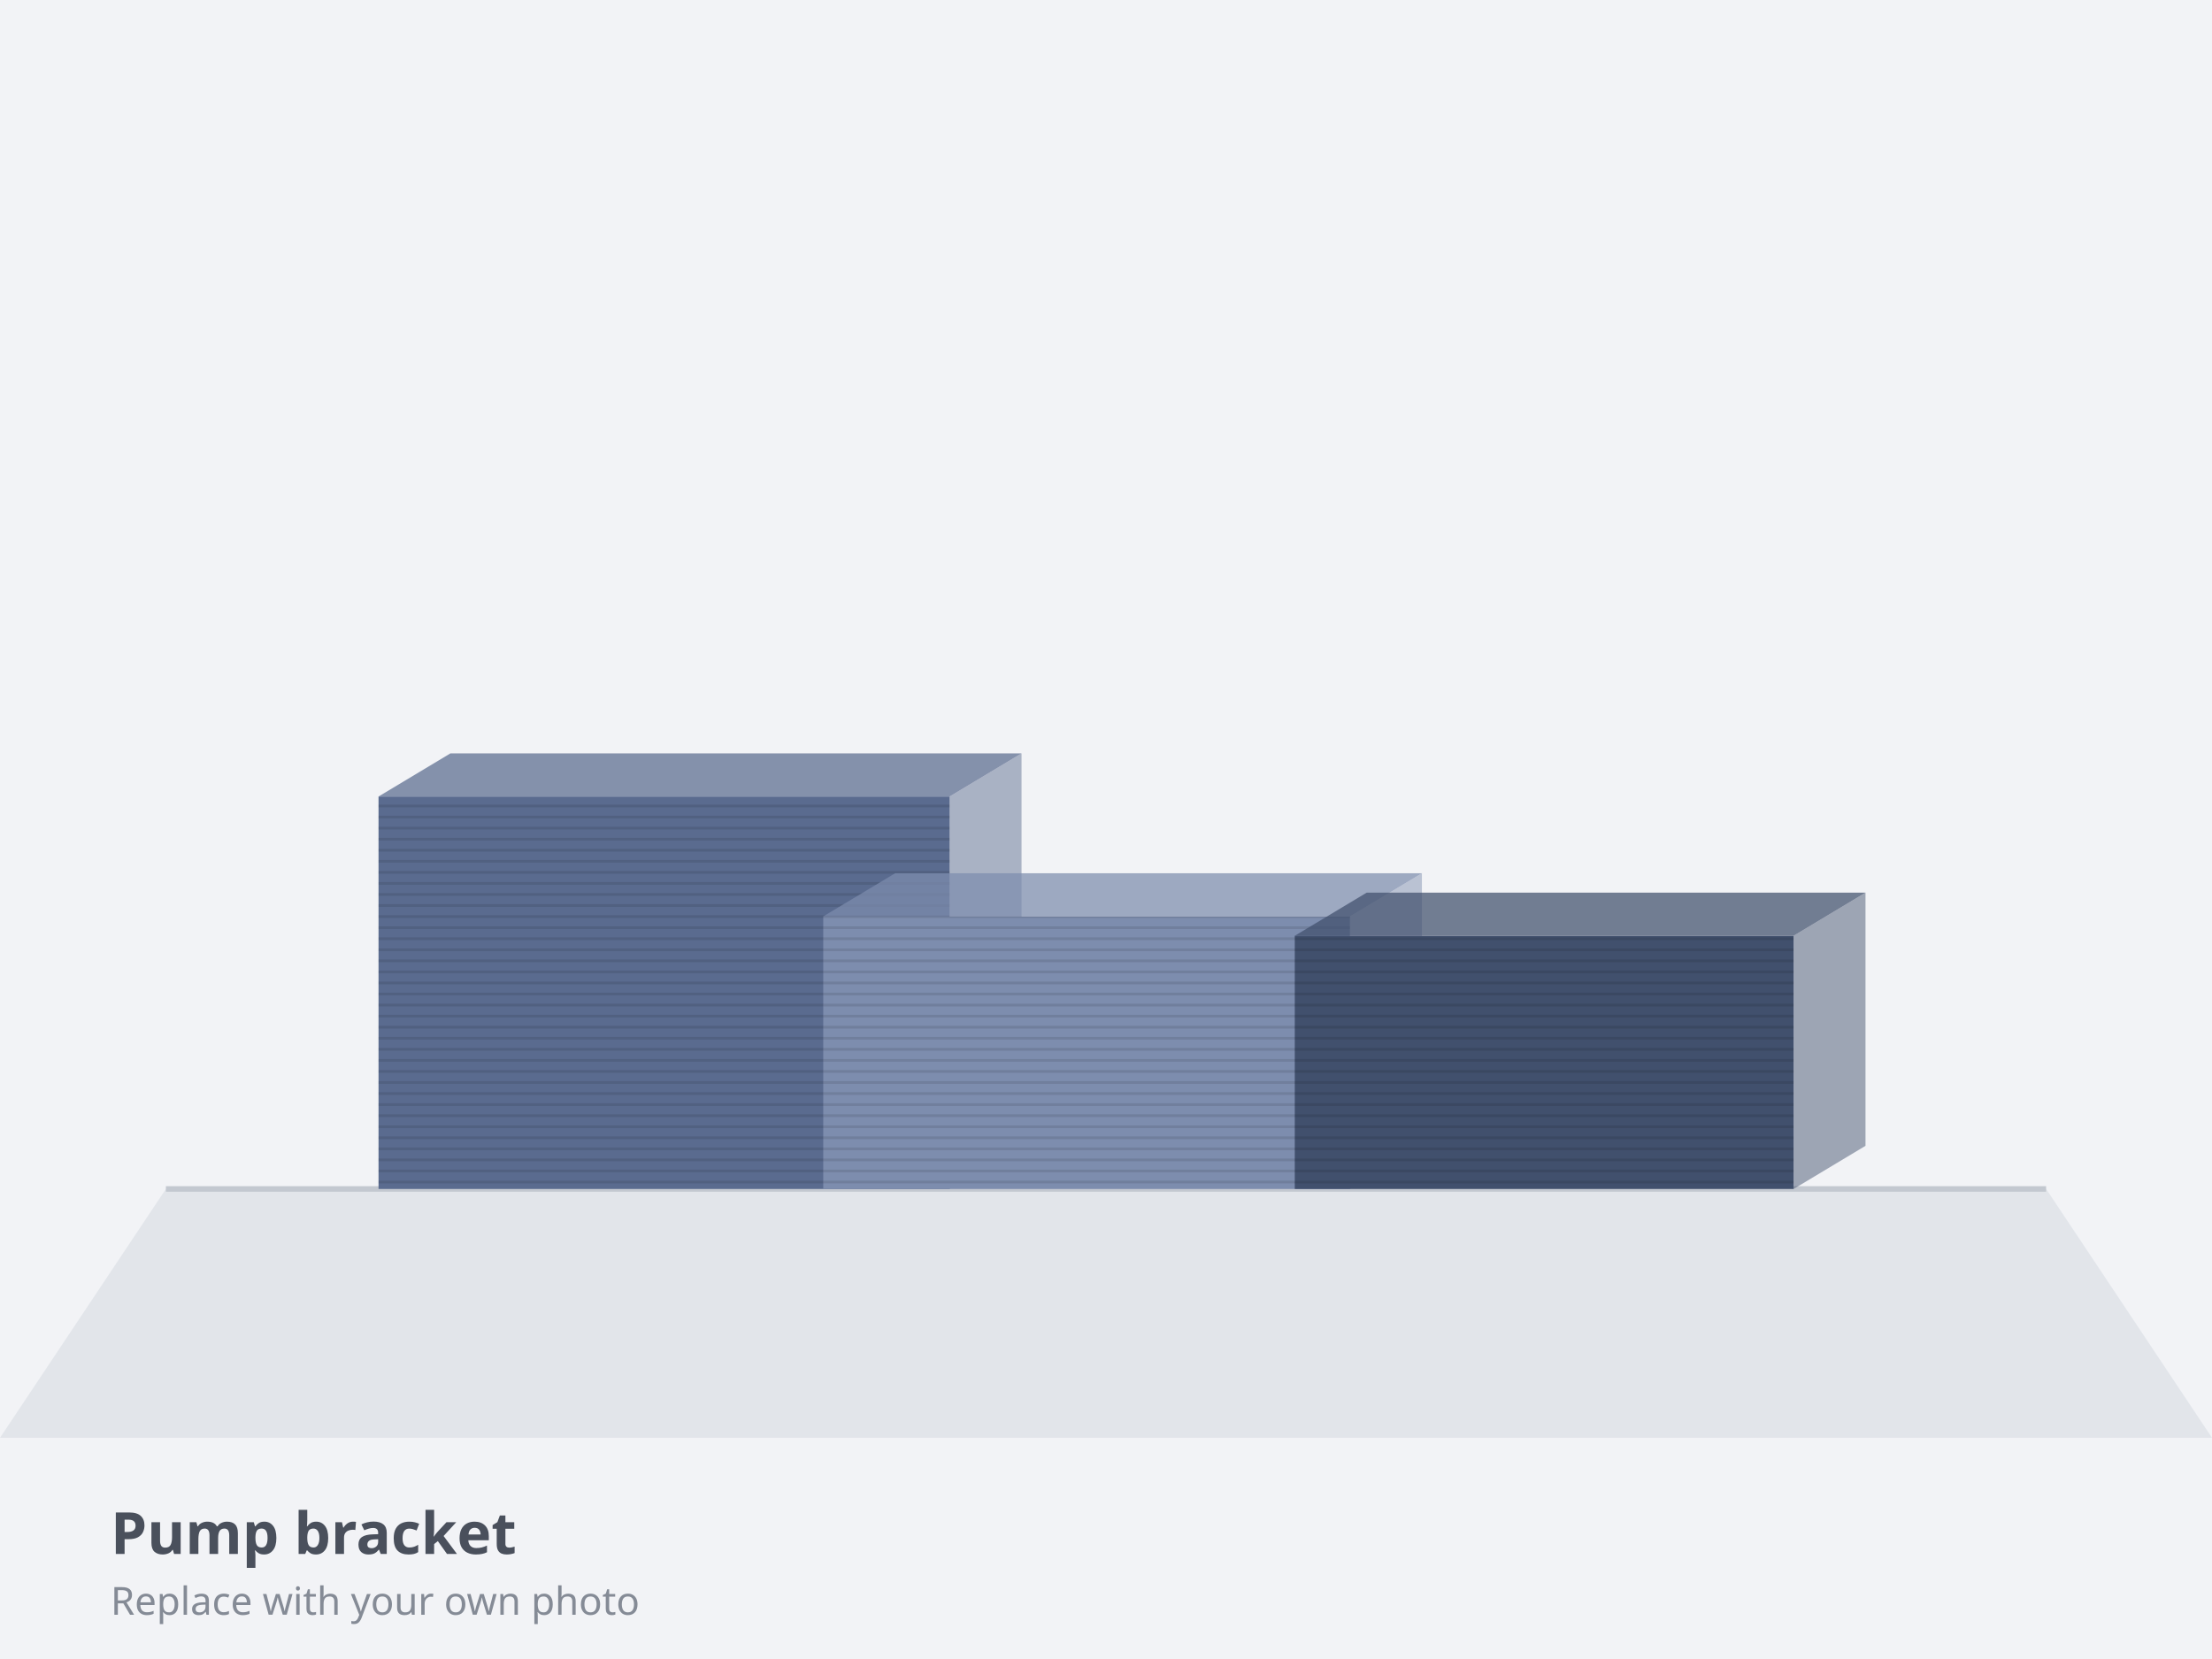
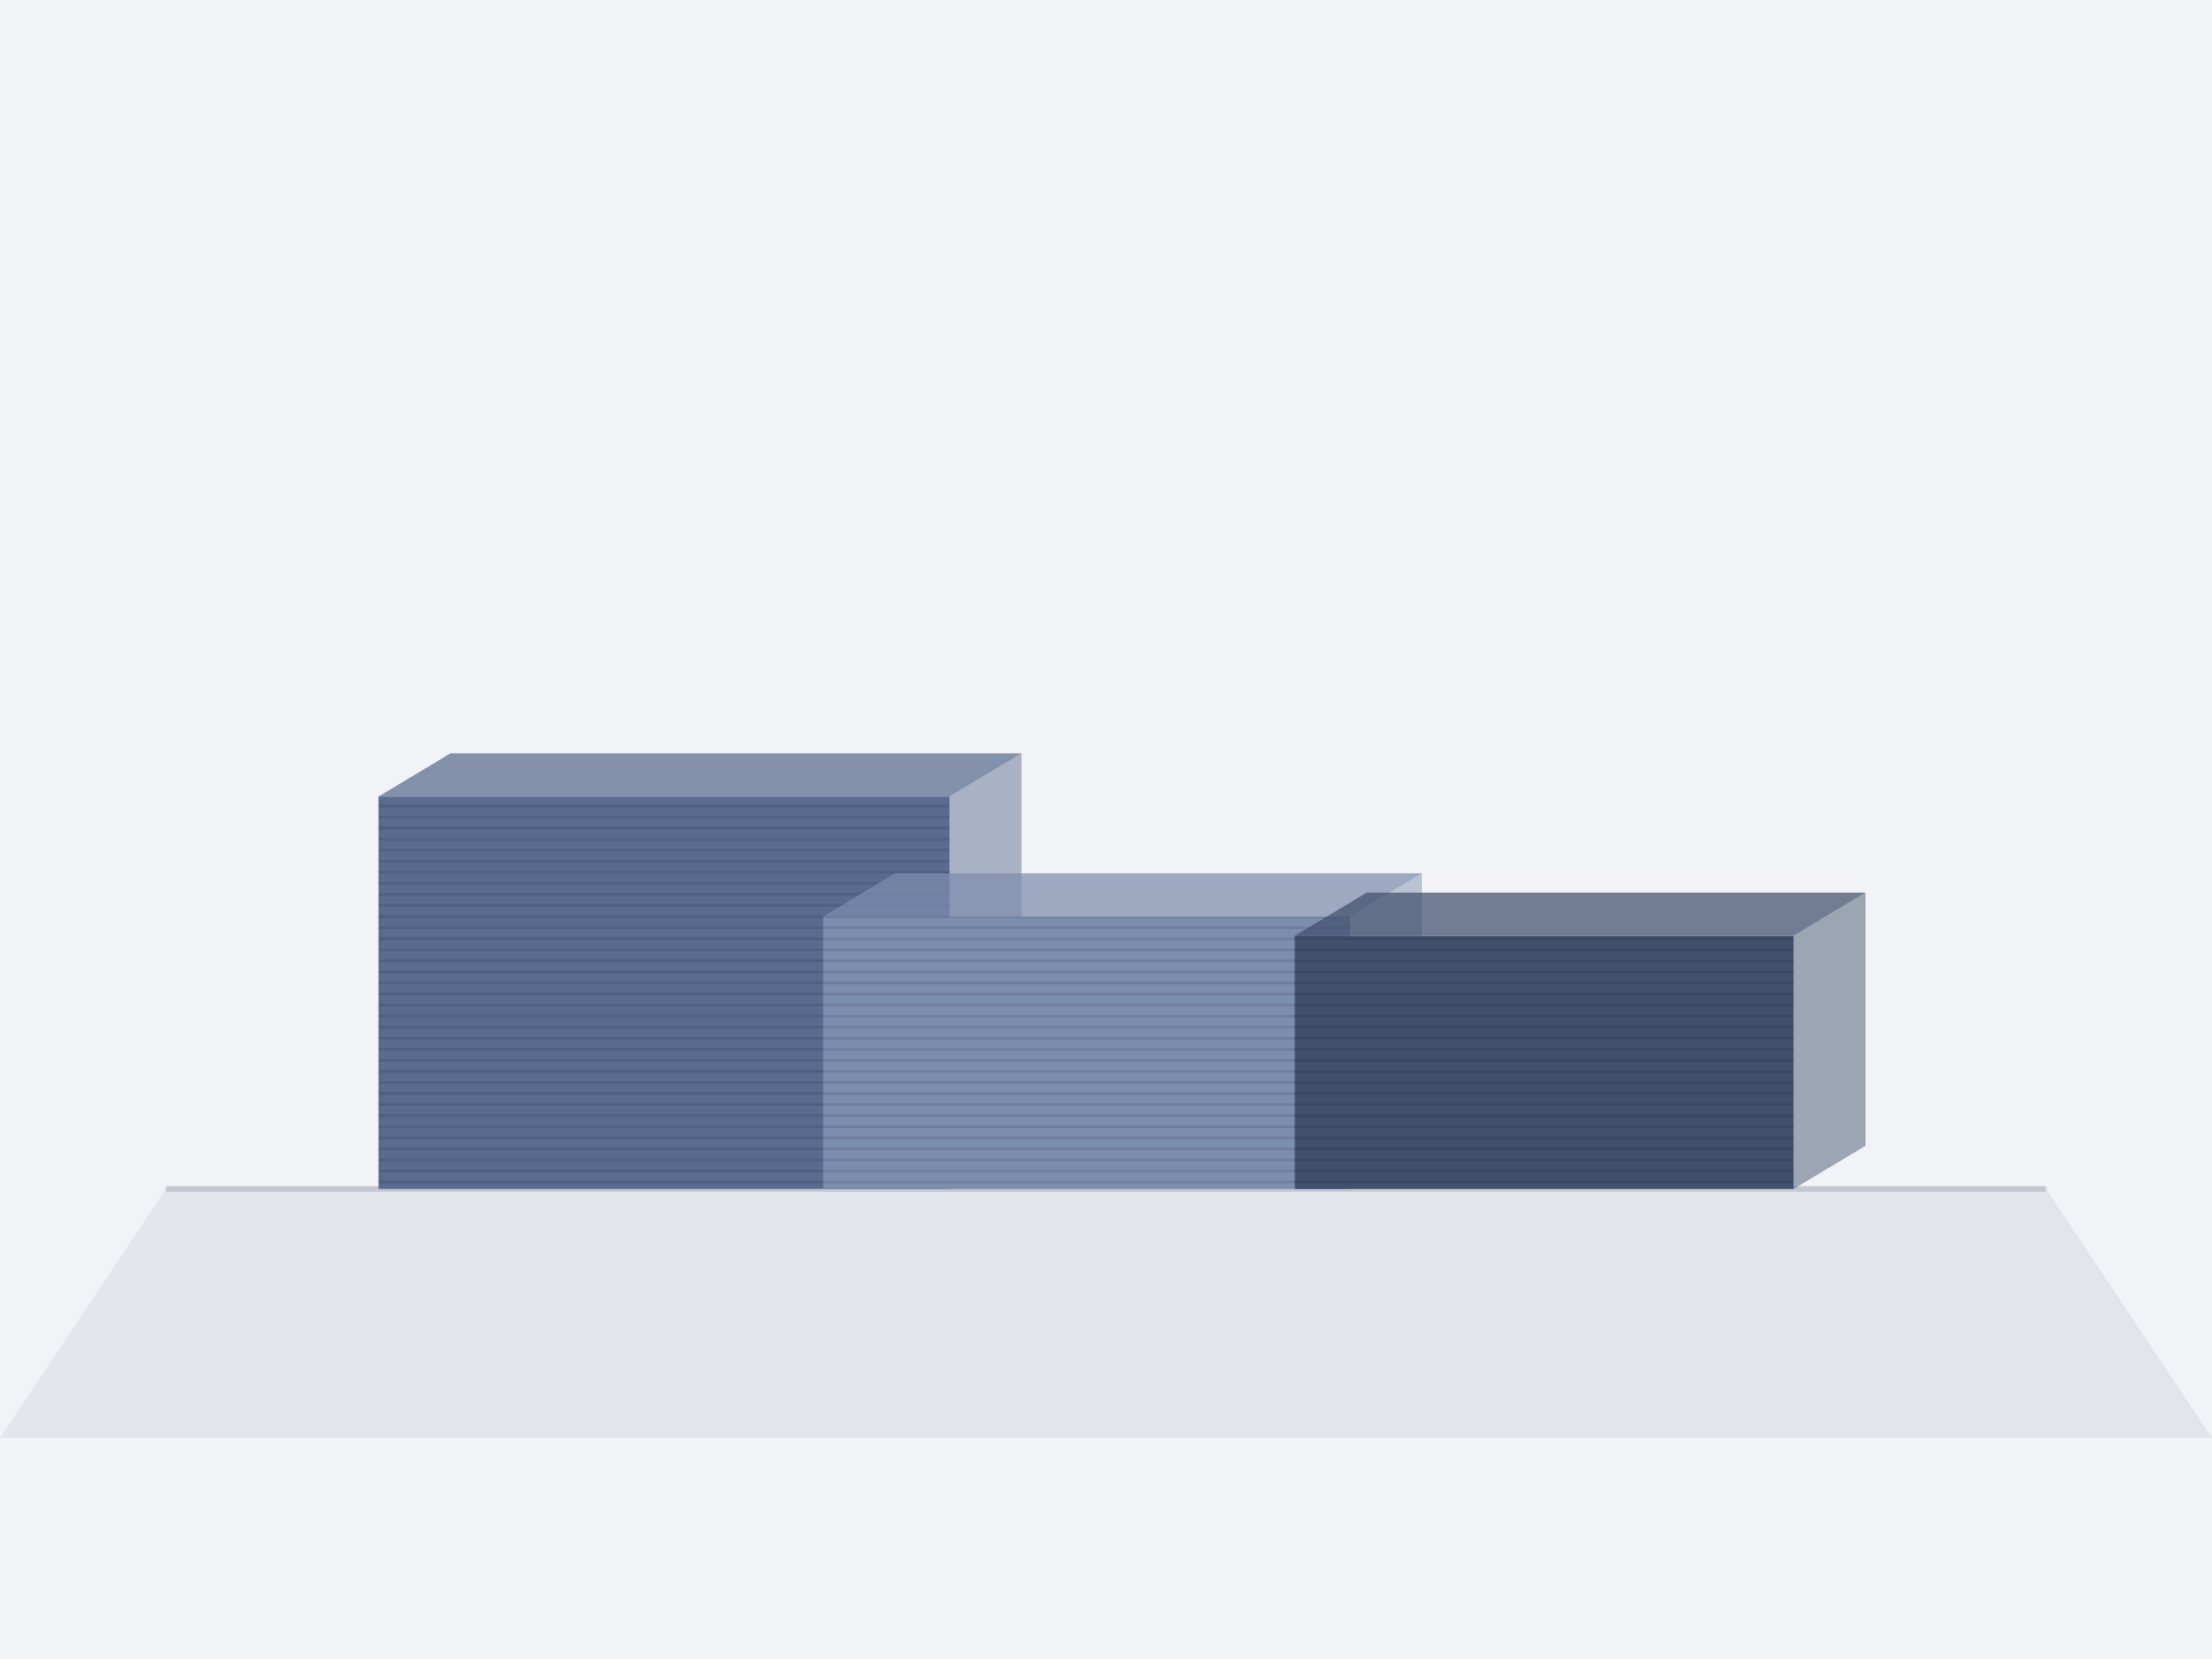
<svg xmlns="http://www.w3.org/2000/svg" viewBox="0 0 800 600" width="800" height="600" role="img">
  <defs>
    <pattern id="layers4" width="8" height="4" patternUnits="userSpaceOnUse">
      <rect width="8" height="4" fill="none" />
      <line x1="0" y1="3.5" x2="8" y2="3.5" stroke="#000" stroke-width="1" opacity=".10" />
    </pattern>
  </defs>
  <rect width="800" height="600" fill="#f2f3f6" />
  <path d="M60 430 L740 430 L800 520 L0 520 Z" fill="#e2e5ea" />
  <path d="M60 430 L740 430" stroke="#c3c8d0" stroke-width="2" />
  <g>
    <path d="M136.901 288.07 l206.555 0 l26 -15.6 l-206.555 0 Z" fill="#5a6b8f" fill-opacity=".72" />
    <path d="M343.456 288.07 l26 -15.6 l0 141.93 l-26 15.6 Z" fill="#5a6b8f" fill-opacity=".48" />
    <rect x="136.901" y="288.07" width="206.555" height="141.93" fill="#5a6b8f" />
    <rect x="136.901" y="288.07" width="206.555" height="141.93" fill="url(#layers4)" />
  </g>
  <g>
    <path d="M297.745 331.428 l190.514 0 l26 -15.6 l-190.514 0 Z" fill="#7d8dae" fill-opacity=".72" />
    <path d="M488.259 331.428 l26 -15.6 l0 98.572 l-26 15.6 Z" fill="#7d8dae" fill-opacity=".48" />
    <rect x="297.745" y="331.428" width="190.514" height="98.572" fill="#7d8dae" />
    <rect x="297.745" y="331.428" width="190.514" height="98.572" fill="url(#layers4)" />
  </g>
  <g>
    <path d="M468.271 338.439 l180.413 0 l26 -15.6 l-180.413 0 Z" fill="#41506d" fill-opacity=".72" />
    <path d="M648.684 338.439 l26 -15.6 l0 91.561 l-26 15.6 Z" fill="#41506d" fill-opacity=".48" />
    <rect x="468.271" y="338.439" width="180.413" height="91.561" fill="#41506d" />
    <rect x="468.271" y="338.439" width="180.413" height="91.561" fill="url(#layers4)" />
  </g>
-   <text x="40" y="562" fill="#4a505c" font-family="system-ui, sans-serif" font-size="21" font-weight="600">Pump bracket</text>
-   <text x="40" y="584" fill="#858b96" font-family="system-ui, sans-serif" font-size="14">Replace with your own photo</text>
</svg>
